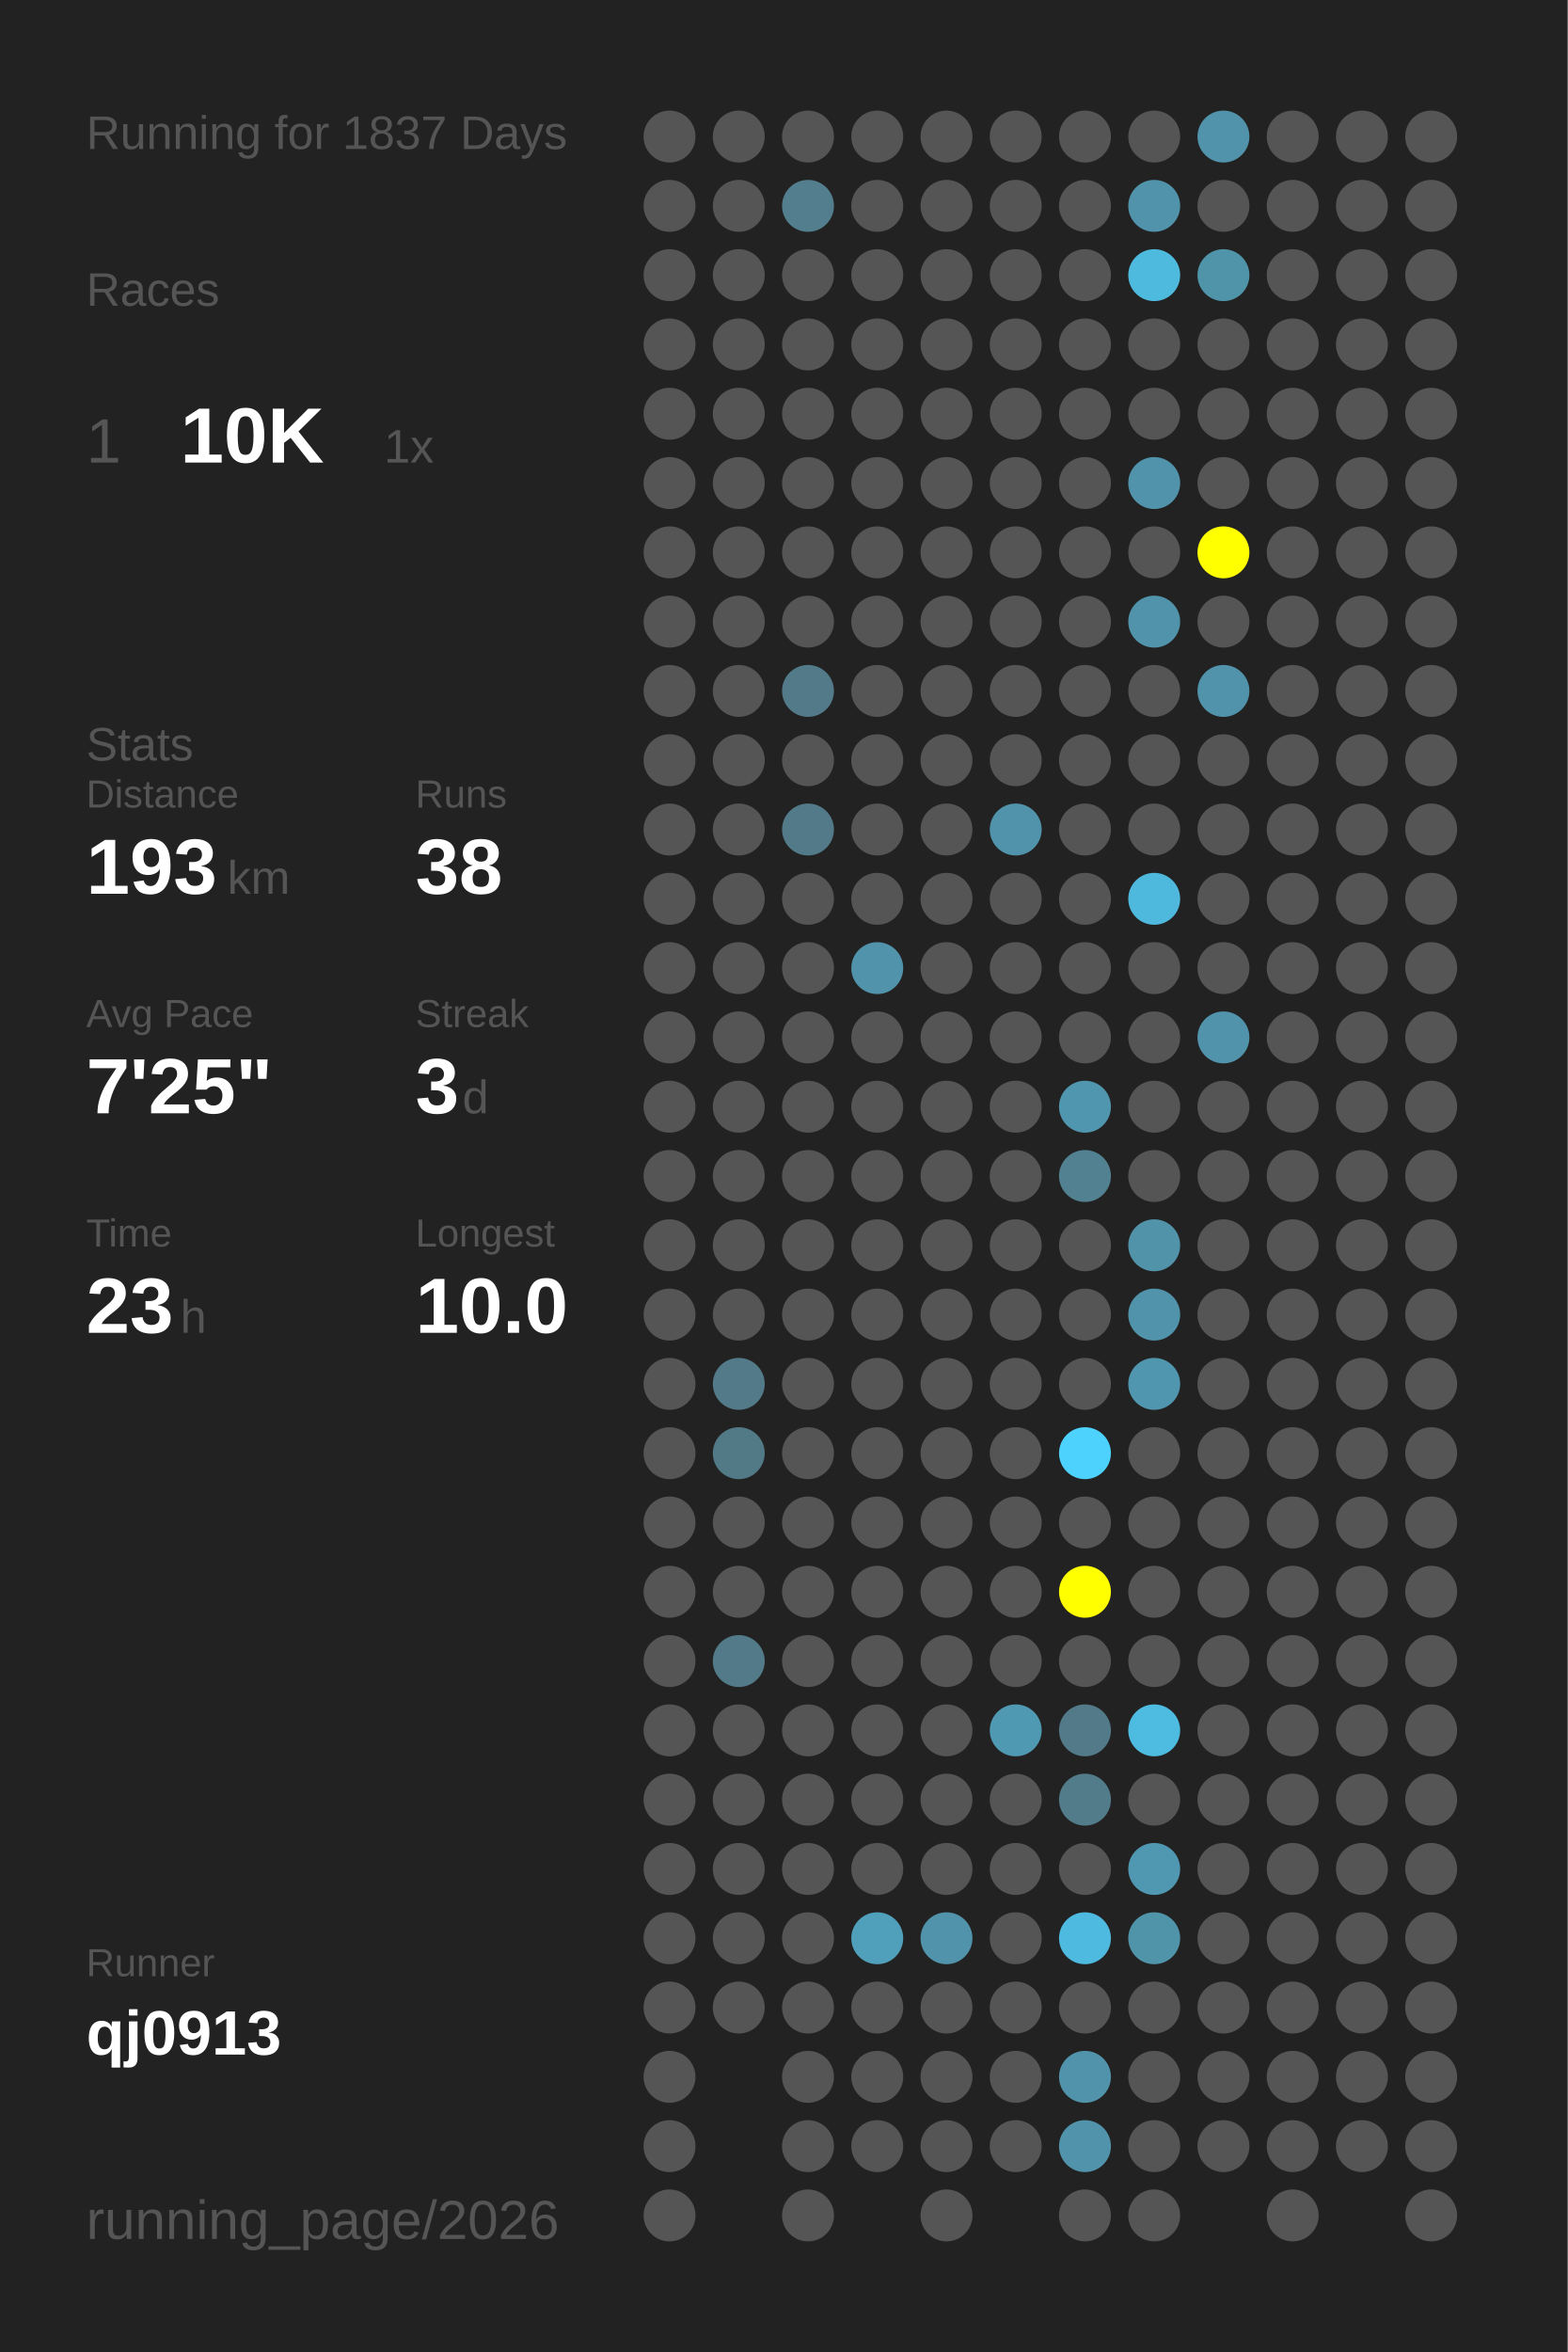
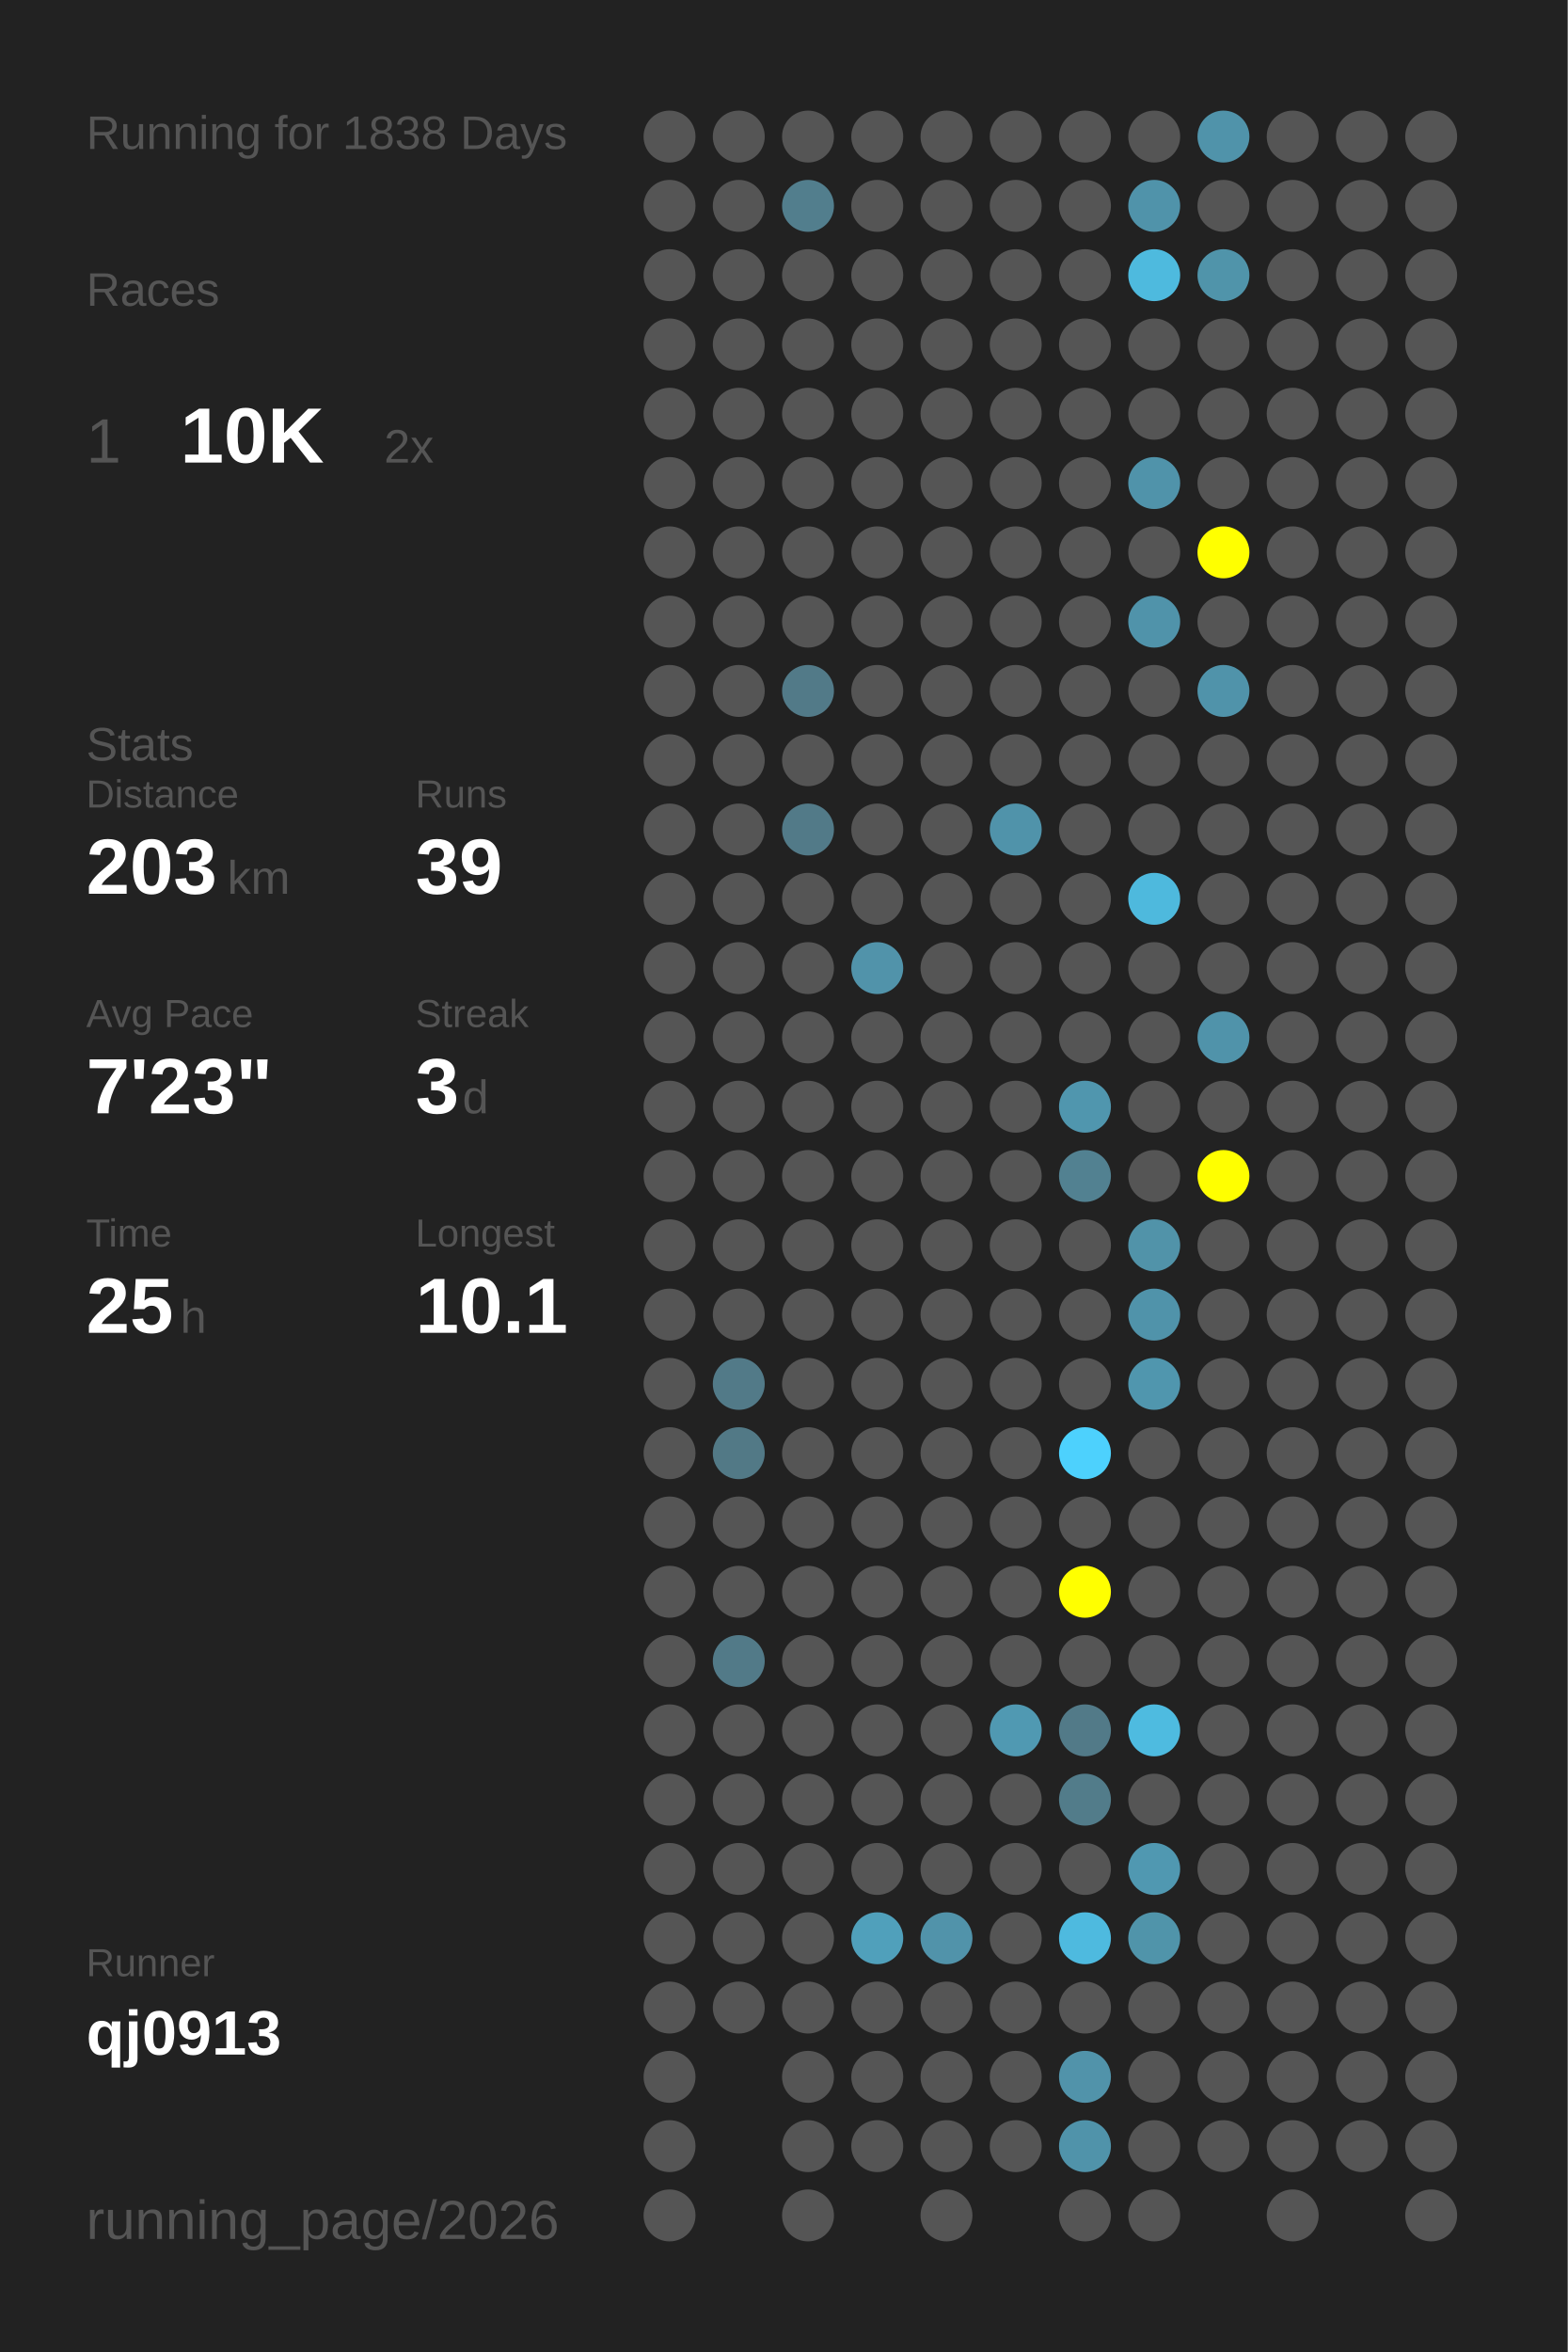
<svg xmlns="http://www.w3.org/2000/svg" baseProfile="full" height="300mm" version="1.1" viewBox="0,0,200,300" width="200mm">
  <defs />
  <rect fill="#222222" height="300" width="200" x="0" y="0" />
-   <text fill="#555555" style="font-size:6px; font-family:Arial;" x="11" y="19">Running for 1837 Days</text>
+   <text fill="#555555" style="font-size:6px; font-family:Arial;" x="11" y="19">Running for 1838 Days</text>
  <text fill="#555555" style="font-size:6px; font-family:Arial;" x="11" y="39">Races</text>
  <text fill="#555555" style="font-size:8px; font-family:Arial;" x="11" y="59">1</text>
  <text fill="#FFFFFF" style="font-size:10px; font-family:Arial; font-weight:bold;" x="23" y="59">10K</text>
-   <text fill="#555555" style="font-size:6px; font-family:Arial;" x="49" y="59">1x</text>
+   <text fill="#555555" style="font-size:6px; font-family:Arial;" x="49" y="59">2x</text>
  <text fill="#555555" style="font-size:6px; font-family:Arial;" x="11" y="97">Stats</text>
  <text fill="#555555" style="font-size:5px; font-family:Arial;" x="11" y="103">Distance</text>
-   <text fill="#FFFFFF" style="font-size:10px; font-family:Arial; font-weight:bold;" x="11" y="114">193</text>
+   <text fill="#FFFFFF" style="font-size:10px; font-family:Arial; font-weight:bold;" x="11" y="114">203</text>
  <text fill="#555555" style="font-size:6px; font-family:Arial;" x="29" y="114">km</text>
  <text fill="#555555" style="font-size:5px; font-family:Arial;" x="53" y="103">Runs</text>
-   <text fill="#FFFFFF" style="font-size:10px; font-family:Arial; font-weight:bold;" x="53" y="114">38</text>
+   <text fill="#FFFFFF" style="font-size:10px; font-family:Arial; font-weight:bold;" x="53" y="114">39</text>
  <text fill="#555555" style="font-size:5px; font-family:Arial;" x="11" y="131">Avg Pace</text>
-   <text fill="#FFFFFF" style="font-size:10px; font-family:Arial; font-weight:bold;" x="11" y="142">7'25"</text>
+   <text fill="#FFFFFF" style="font-size:10px; font-family:Arial; font-weight:bold;" x="11" y="142">7'23"</text>
  <text fill="#555555" style="font-size:5px; font-family:Arial;" x="53" y="131">Streak</text>
  <text fill="#FFFFFF" style="font-size:10px; font-family:Arial; font-weight:bold;" x="53" y="142">3</text>
  <text fill="#555555" style="font-size:6px; font-family:Arial;" x="59" y="142">d</text>
  <text fill="#555555" style="font-size:5px; font-family:Arial;" x="11" y="159">Time</text>
-   <text fill="#FFFFFF" style="font-size:10px; font-family:Arial; font-weight:bold;" x="11" y="170">23</text>
+   <text fill="#FFFFFF" style="font-size:10px; font-family:Arial; font-weight:bold;" x="11" y="170">25</text>
  <text fill="#555555" style="font-size:6px; font-family:Arial;" x="23" y="170">h</text>
  <text fill="#555555" style="font-size:5px; font-family:Arial;" x="53" y="159">Longest</text>
-   <text fill="#FFFFFF" style="font-size:10px; font-family:Arial; font-weight:bold;" x="53" y="170">10.0</text>
+   <text fill="#FFFFFF" style="font-size:10px; font-family:Arial; font-weight:bold;" x="53" y="170">10.1</text>
  <text fill="#555555" style="font-size:5px; font-family:Arial;" x="11" y="252.065">Runner</text>
  <text fill="#FFFFFF" style="font-size:8px; font-family:Arial; font-weight:bold;" x="11" y="262.065">qj0913</text>
  <text fill="#555555" style="font-size:7px; font-family:Arial;" x="11" y="285.581">running_page/2026</text>
  <circle cx="85.417" cy="17.419" fill="#555555" r="3.312" />
  <circle cx="85.417" cy="26.258" fill="#555555" r="3.312" />
  <circle cx="85.417" cy="35.097" fill="#555555" r="3.312" />
  <circle cx="85.417" cy="43.935" fill="#555555" r="3.312" />
  <circle cx="85.417" cy="52.774" fill="#555555" r="3.312" />
  <circle cx="85.417" cy="61.613" fill="#555555" r="3.312" />
  <circle cx="85.417" cy="70.452" fill="#555555" r="3.312" />
  <circle cx="85.417" cy="79.29" fill="#555555" r="3.312" />
  <circle cx="85.417" cy="88.129" fill="#555555" r="3.312" />
  <circle cx="85.417" cy="96.968" fill="#555555" r="3.312" />
  <circle cx="85.417" cy="105.806" fill="#555555" r="3.312" />
  <circle cx="85.417" cy="114.645" fill="#555555" r="3.312" />
  <circle cx="85.417" cy="123.484" fill="#555555" r="3.312" />
  <circle cx="85.417" cy="132.323" fill="#555555" r="3.312" />
  <circle cx="85.417" cy="141.161" fill="#555555" r="3.312" />
  <circle cx="85.417" cy="150" fill="#555555" r="3.312" />
  <circle cx="85.417" cy="158.839" fill="#555555" r="3.312" />
  <circle cx="85.417" cy="167.677" fill="#555555" r="3.312" />
  <circle cx="85.417" cy="176.516" fill="#555555" r="3.312" />
  <circle cx="85.417" cy="185.355" fill="#555555" r="3.312" />
  <circle cx="85.417" cy="194.194" fill="#555555" r="3.312" />
  <circle cx="85.417" cy="203.032" fill="#555555" r="3.312" />
  <circle cx="85.417" cy="211.871" fill="#555555" r="3.312" />
  <circle cx="85.417" cy="220.71" fill="#555555" r="3.312" />
  <circle cx="85.417" cy="229.548" fill="#555555" r="3.312" />
  <circle cx="85.417" cy="238.387" fill="#555555" r="3.312" />
  <circle cx="85.417" cy="247.226" fill="#555555" r="3.312" />
  <circle cx="85.417" cy="256.065" fill="#555555" r="3.312" />
  <circle cx="85.417" cy="264.903" fill="#555555" r="3.312" />
  <circle cx="85.417" cy="273.742" fill="#555555" r="3.312" />
  <circle cx="85.417" cy="282.581" fill="#555555" r="3.312" />
  <circle cx="94.25" cy="17.419" fill="#555555" r="3.312" />
  <circle cx="94.25" cy="26.258" fill="#555555" r="3.312" />
  <circle cx="94.25" cy="35.097" fill="#555555" r="3.312" />
  <circle cx="94.25" cy="43.935" fill="#555555" r="3.312" />
  <circle cx="94.25" cy="52.774" fill="#555555" r="3.312" />
  <circle cx="94.25" cy="61.613" fill="#555555" r="3.312" />
  <circle cx="94.25" cy="70.452" fill="#555555" r="3.312" />
  <circle cx="94.25" cy="79.29" fill="#555555" r="3.312" />
  <circle cx="94.25" cy="88.129" fill="#555555" r="3.312" />
  <circle cx="94.25" cy="96.968" fill="#555555" r="3.312" />
  <circle cx="94.25" cy="105.806" fill="#555555" r="3.312" />
  <circle cx="94.25" cy="114.645" fill="#555555" r="3.312" />
  <circle cx="94.25" cy="123.484" fill="#555555" r="3.312" />
  <circle cx="94.25" cy="132.323" fill="#555555" r="3.312" />
  <circle cx="94.25" cy="141.161" fill="#555555" r="3.312" />
  <circle cx="94.25" cy="150" fill="#555555" r="3.312" />
  <circle cx="94.25" cy="158.839" fill="#555555" r="3.312" />
  <circle cx="94.25" cy="167.677" fill="#555555" r="3.312" />
  <circle cx="94.25" cy="176.516" fill="#527a88" r="3.312" />
  <circle cx="94.25" cy="185.355" fill="#527986" r="3.312" />
  <circle cx="94.25" cy="194.194" fill="#555555" r="3.312" />
  <circle cx="94.25" cy="203.032" fill="#555555" r="3.312" />
  <circle cx="94.25" cy="211.871" fill="#527a88" r="3.312" />
  <circle cx="94.25" cy="220.71" fill="#555555" r="3.312" />
  <circle cx="94.25" cy="229.548" fill="#555555" r="3.312" />
  <circle cx="94.25" cy="238.387" fill="#555555" r="3.312" />
  <circle cx="94.25" cy="247.226" fill="#555555" r="3.312" />
  <circle cx="94.25" cy="256.065" fill="#555555" r="3.312" />
  <circle cx="103.083" cy="17.419" fill="#555555" r="3.312" />
  <circle cx="103.083" cy="26.258" fill="#527e8d" r="3.312" />
  <circle cx="103.083" cy="35.097" fill="#555555" r="3.312" />
  <circle cx="103.083" cy="43.935" fill="#555555" r="3.312" />
  <circle cx="103.083" cy="52.774" fill="#555555" r="3.312" />
  <circle cx="103.083" cy="61.613" fill="#555555" r="3.312" />
  <circle cx="103.083" cy="70.452" fill="#555555" r="3.312" />
  <circle cx="103.083" cy="79.29" fill="#555555" r="3.312" />
  <circle cx="103.083" cy="88.129" fill="#527a88" r="3.312" />
  <circle cx="103.083" cy="96.968" fill="#555555" r="3.312" />
  <circle cx="103.083" cy="105.806" fill="#527a88" r="3.312" />
  <circle cx="103.083" cy="114.645" fill="#555555" r="3.312" />
  <circle cx="103.083" cy="123.484" fill="#555555" r="3.312" />
  <circle cx="103.083" cy="132.323" fill="#555555" r="3.312" />
  <circle cx="103.083" cy="141.161" fill="#555555" r="3.312" />
  <circle cx="103.083" cy="150" fill="#555555" r="3.312" />
  <circle cx="103.083" cy="158.839" fill="#555555" r="3.312" />
  <circle cx="103.083" cy="167.677" fill="#555555" r="3.312" />
  <circle cx="103.083" cy="176.516" fill="#555555" r="3.312" />
  <circle cx="103.083" cy="185.355" fill="#555555" r="3.312" />
  <circle cx="103.083" cy="194.194" fill="#555555" r="3.312" />
  <circle cx="103.083" cy="203.032" fill="#555555" r="3.312" />
  <circle cx="103.083" cy="211.871" fill="#555555" r="3.312" />
  <circle cx="103.083" cy="220.71" fill="#555555" r="3.312" />
  <circle cx="103.083" cy="229.548" fill="#555555" r="3.312" />
  <circle cx="103.083" cy="238.387" fill="#555555" r="3.312" />
  <circle cx="103.083" cy="247.226" fill="#555555" r="3.312" />
  <circle cx="103.083" cy="256.065" fill="#555555" r="3.312" />
  <circle cx="103.083" cy="264.903" fill="#555555" r="3.312" />
  <circle cx="103.083" cy="273.742" fill="#555555" r="3.312" />
  <circle cx="103.083" cy="282.581" fill="#555555" r="3.312" />
  <circle cx="111.917" cy="17.419" fill="#555555" r="3.312" />
  <circle cx="111.917" cy="26.258" fill="#555555" r="3.312" />
  <circle cx="111.917" cy="35.097" fill="#555555" r="3.312" />
  <circle cx="111.917" cy="43.935" fill="#555555" r="3.312" />
  <circle cx="111.917" cy="52.774" fill="#555555" r="3.312" />
  <circle cx="111.917" cy="61.613" fill="#555555" r="3.312" />
  <circle cx="111.917" cy="70.452" fill="#555555" r="3.312" />
  <circle cx="111.917" cy="79.29" fill="#555555" r="3.312" />
  <circle cx="111.917" cy="88.129" fill="#555555" r="3.312" />
  <circle cx="111.917" cy="96.968" fill="#555555" r="3.312" />
  <circle cx="111.917" cy="105.806" fill="#555555" r="3.312" />
  <circle cx="111.917" cy="114.645" fill="#555555" r="3.312" />
  <circle cx="111.917" cy="123.484" fill="#5193aa" r="3.312" />
  <circle cx="111.917" cy="132.323" fill="#555555" r="3.312" />
  <circle cx="111.917" cy="141.161" fill="#555555" r="3.312" />
  <circle cx="111.917" cy="150" fill="#555555" r="3.312" />
  <circle cx="111.917" cy="158.839" fill="#555555" r="3.312" />
  <circle cx="111.917" cy="167.677" fill="#555555" r="3.312" />
  <circle cx="111.917" cy="176.516" fill="#555555" r="3.312" />
  <circle cx="111.917" cy="185.355" fill="#555555" r="3.312" />
  <circle cx="111.917" cy="194.194" fill="#555555" r="3.312" />
  <circle cx="111.917" cy="203.032" fill="#555555" r="3.312" />
  <circle cx="111.917" cy="211.871" fill="#555555" r="3.312" />
  <circle cx="111.917" cy="220.71" fill="#555555" r="3.312" />
  <circle cx="111.917" cy="229.548" fill="#555555" r="3.312" />
  <circle cx="111.917" cy="238.387" fill="#555555" r="3.312" />
  <circle cx="111.917" cy="247.226" fill="#50a0bb" r="3.312" />
  <circle cx="111.917" cy="256.065" fill="#555555" r="3.312" />
  <circle cx="111.917" cy="264.903" fill="#555555" r="3.312" />
  <circle cx="111.917" cy="273.742" fill="#555555" r="3.312" />
  <circle cx="120.75" cy="17.419" fill="#555555" r="3.312" />
  <circle cx="120.75" cy="26.258" fill="#555555" r="3.312" />
  <circle cx="120.75" cy="35.097" fill="#555555" r="3.312" />
  <circle cx="120.75" cy="43.935" fill="#555555" r="3.312" />
  <circle cx="120.75" cy="52.774" fill="#555555" r="3.312" />
  <circle cx="120.75" cy="61.613" fill="#555555" r="3.312" />
  <circle cx="120.75" cy="70.452" fill="#555555" r="3.312" />
  <circle cx="120.75" cy="79.29" fill="#555555" r="3.312" />
  <circle cx="120.75" cy="88.129" fill="#555555" r="3.312" />
  <circle cx="120.75" cy="96.968" fill="#555555" r="3.312" />
  <circle cx="120.75" cy="105.806" fill="#555555" r="3.312" />
  <circle cx="120.75" cy="114.645" fill="#555555" r="3.312" />
  <circle cx="120.75" cy="123.484" fill="#555555" r="3.312" />
  <circle cx="120.75" cy="132.323" fill="#555555" r="3.312" />
  <circle cx="120.75" cy="141.161" fill="#555555" r="3.312" />
  <circle cx="120.75" cy="150" fill="#555555" r="3.312" />
  <circle cx="120.75" cy="158.839" fill="#555555" r="3.312" />
  <circle cx="120.75" cy="167.677" fill="#555555" r="3.312" />
  <circle cx="120.75" cy="176.516" fill="#555555" r="3.312" />
  <circle cx="120.75" cy="185.355" fill="#555555" r="3.312" />
  <circle cx="120.75" cy="194.194" fill="#555555" r="3.312" />
  <circle cx="120.75" cy="203.032" fill="#555555" r="3.312" />
  <circle cx="120.75" cy="211.871" fill="#555555" r="3.312" />
  <circle cx="120.75" cy="220.71" fill="#555555" r="3.312" />
  <circle cx="120.75" cy="229.548" fill="#555555" r="3.312" />
  <circle cx="120.75" cy="238.387" fill="#555555" r="3.312" />
  <circle cx="120.75" cy="247.226" fill="#5193aa" r="3.312" />
  <circle cx="120.75" cy="256.065" fill="#555555" r="3.312" />
  <circle cx="120.75" cy="264.903" fill="#555555" r="3.312" />
  <circle cx="120.75" cy="273.742" fill="#555555" r="3.312" />
  <circle cx="120.75" cy="282.581" fill="#555555" r="3.312" />
  <circle cx="129.583" cy="17.419" fill="#555555" r="3.312" />
  <circle cx="129.583" cy="26.258" fill="#555555" r="3.312" />
  <circle cx="129.583" cy="35.097" fill="#555555" r="3.312" />
  <circle cx="129.583" cy="43.935" fill="#555555" r="3.312" />
  <circle cx="129.583" cy="52.774" fill="#555555" r="3.312" />
  <circle cx="129.583" cy="61.613" fill="#555555" r="3.312" />
  <circle cx="129.583" cy="70.452" fill="#555555" r="3.312" />
  <circle cx="129.583" cy="79.29" fill="#555555" r="3.312" />
  <circle cx="129.583" cy="88.129" fill="#555555" r="3.312" />
  <circle cx="129.583" cy="96.968" fill="#555555" r="3.312" />
  <circle cx="129.583" cy="105.806" fill="#5093aa" r="3.312" />
  <circle cx="129.583" cy="114.645" fill="#555555" r="3.312" />
  <circle cx="129.583" cy="123.484" fill="#555555" r="3.312" />
  <circle cx="129.583" cy="132.323" fill="#555555" r="3.312" />
  <circle cx="129.583" cy="141.161" fill="#555555" r="3.312" />
  <circle cx="129.583" cy="150" fill="#555555" r="3.312" />
  <circle cx="129.583" cy="158.839" fill="#555555" r="3.312" />
  <circle cx="129.583" cy="167.677" fill="#555555" r="3.312" />
  <circle cx="129.583" cy="176.516" fill="#555555" r="3.312" />
  <circle cx="129.583" cy="185.355" fill="#555555" r="3.312" />
  <circle cx="129.583" cy="194.194" fill="#555555" r="3.312" />
  <circle cx="129.583" cy="203.032" fill="#555555" r="3.312" />
  <circle cx="129.583" cy="211.871" fill="#555555" r="3.312" />
  <circle cx="129.583" cy="220.71" fill="#5099b2" r="3.312" />
  <circle cx="129.583" cy="229.548" fill="#555555" r="3.312" />
  <circle cx="129.583" cy="238.387" fill="#555555" r="3.312" />
  <circle cx="129.583" cy="247.226" fill="#555555" r="3.312" />
  <circle cx="129.583" cy="256.065" fill="#555555" r="3.312" />
  <circle cx="129.583" cy="264.903" fill="#555555" r="3.312" />
  <circle cx="129.583" cy="273.742" fill="#555555" r="3.312" />
  <circle cx="138.417" cy="17.419" fill="#555555" r="3.312" />
  <circle cx="138.417" cy="26.258" fill="#555555" r="3.312" />
  <circle cx="138.417" cy="35.097" fill="#555555" r="3.312" />
  <circle cx="138.417" cy="43.935" fill="#555555" r="3.312" />
  <circle cx="138.417" cy="52.774" fill="#555555" r="3.312" />
  <circle cx="138.417" cy="61.613" fill="#555555" r="3.312" />
  <circle cx="138.417" cy="70.452" fill="#555555" r="3.312" />
  <circle cx="138.417" cy="79.29" fill="#555555" r="3.312" />
  <circle cx="138.417" cy="88.129" fill="#555555" r="3.312" />
  <circle cx="138.417" cy="96.968" fill="#555555" r="3.312" />
  <circle cx="138.417" cy="105.806" fill="#555555" r="3.312" />
  <circle cx="138.417" cy="114.645" fill="#555555" r="3.312" />
  <circle cx="138.417" cy="123.484" fill="#555555" r="3.312" />
  <circle cx="138.417" cy="132.323" fill="#555555" r="3.312" />
  <circle cx="138.417" cy="141.161" fill="#5096ae" r="3.312" />
  <circle cx="138.417" cy="150" fill="#528191" r="3.312" />
  <circle cx="138.417" cy="158.839" fill="#555555" r="3.312" />
  <circle cx="138.417" cy="167.677" fill="#555555" r="3.312" />
  <circle cx="138.417" cy="176.516" fill="#555555" r="3.312" />
  <circle cx="138.417" cy="185.355" fill="#4dd1fd" r="3.312" />
  <circle cx="138.417" cy="194.194" fill="#555555" r="3.312" />
  <circle cx="138.417" cy="203.032" fill="#FFFF00" r="3.312" />
  <circle cx="138.417" cy="211.871" fill="#555555" r="3.312" />
  <circle cx="138.417" cy="220.71" fill="#527a88" r="3.312" />
  <circle cx="138.417" cy="229.548" fill="#527c8a" r="3.312" />
  <circle cx="138.417" cy="238.387" fill="#555555" r="3.312" />
  <circle cx="138.417" cy="247.226" fill="#4ebadf" r="3.312" />
  <circle cx="138.417" cy="256.065" fill="#555555" r="3.312" />
  <circle cx="138.417" cy="264.903" fill="#5193aa" r="3.312" />
  <circle cx="138.417" cy="273.742" fill="#5093aa" r="3.312" />
  <circle cx="138.417" cy="282.581" fill="#555555" r="3.312" />
  <circle cx="147.25" cy="17.419" fill="#555555" r="3.312" />
  <circle cx="147.25" cy="26.258" fill="#5093aa" r="3.312" />
  <circle cx="147.25" cy="35.097" fill="#4ebade" r="3.312" />
  <circle cx="147.25" cy="43.935" fill="#555555" r="3.312" />
  <circle cx="147.25" cy="52.774" fill="#555555" r="3.312" />
  <circle cx="147.25" cy="61.613" fill="#5093aa" r="3.312" />
  <circle cx="147.25" cy="70.452" fill="#555555" r="3.312" />
  <circle cx="147.25" cy="79.29" fill="#5093aa" r="3.312" />
  <circle cx="147.25" cy="88.129" fill="#555555" r="3.312" />
  <circle cx="147.25" cy="96.968" fill="#555555" r="3.312" />
  <circle cx="147.25" cy="105.806" fill="#555555" r="3.312" />
  <circle cx="147.25" cy="114.645" fill="#4eb9dd" r="3.312" />
  <circle cx="147.25" cy="123.484" fill="#555555" r="3.312" />
  <circle cx="147.25" cy="132.323" fill="#555555" r="3.312" />
  <circle cx="147.25" cy="141.161" fill="#555555" r="3.312" />
  <circle cx="147.25" cy="150" fill="#555555" r="3.312" />
  <circle cx="147.25" cy="158.839" fill="#5193a9" r="3.312" />
  <circle cx="147.25" cy="167.677" fill="#5093aa" r="3.312" />
  <circle cx="147.25" cy="176.516" fill="#5096ae" r="3.312" />
  <circle cx="147.25" cy="185.355" fill="#555555" r="3.312" />
  <circle cx="147.25" cy="194.194" fill="#555555" r="3.312" />
  <circle cx="147.25" cy="203.032" fill="#555555" r="3.312" />
  <circle cx="147.25" cy="211.871" fill="#555555" r="3.312" />
  <circle cx="147.25" cy="220.71" fill="#4ebbe0" r="3.312" />
  <circle cx="147.25" cy="229.548" fill="#555555" r="3.312" />
  <circle cx="147.25" cy="238.387" fill="#5098b1" r="3.312" />
  <circle cx="147.25" cy="247.226" fill="#5094aa" r="3.312" />
  <circle cx="147.25" cy="256.065" fill="#555555" r="3.312" />
  <circle cx="147.25" cy="264.903" fill="#555555" r="3.312" />
  <circle cx="147.25" cy="273.742" fill="#555555" r="3.312" />
  <circle cx="147.25" cy="282.581" fill="#555555" r="3.312" />
  <circle cx="156.083" cy="17.419" fill="#5093aa" r="3.312" />
  <circle cx="156.083" cy="26.258" fill="#555555" r="3.312" />
  <circle cx="156.083" cy="35.097" fill="#5094aa" r="3.312" />
  <circle cx="156.083" cy="43.935" fill="#555555" r="3.312" />
  <circle cx="156.083" cy="52.774" fill="#555555" r="3.312" />
  <circle cx="156.083" cy="61.613" fill="#555555" r="3.312" />
  <circle cx="156.083" cy="70.452" fill="#FFFF00" r="3.312" />
  <circle cx="156.083" cy="79.29" fill="#555555" r="3.312" />
  <circle cx="156.083" cy="88.129" fill="#5093aa" r="3.312" />
  <circle cx="156.083" cy="96.968" fill="#555555" r="3.312" />
  <circle cx="156.083" cy="105.806" fill="#555555" r="3.312" />
  <circle cx="156.083" cy="114.645" fill="#555555" r="3.312" />
  <circle cx="156.083" cy="123.484" fill="#555555" r="3.312" />
  <circle cx="156.083" cy="132.323" fill="#5093aa" r="3.312" />
  <circle cx="156.083" cy="141.161" fill="#555555" r="3.312" />
-   <circle cx="156.083" cy="150" fill="#555555" r="3.312" />
+   <circle cx="156.083" cy="150" fill="#FFFF00" r="3.312" />
  <circle cx="156.083" cy="158.839" fill="#555555" r="3.312" />
  <circle cx="156.083" cy="167.677" fill="#555555" r="3.312" />
  <circle cx="156.083" cy="176.516" fill="#555555" r="3.312" />
  <circle cx="156.083" cy="185.355" fill="#555555" r="3.312" />
  <circle cx="156.083" cy="194.194" fill="#555555" r="3.312" />
  <circle cx="156.083" cy="203.032" fill="#555555" r="3.312" />
  <circle cx="156.083" cy="211.871" fill="#555555" r="3.312" />
  <circle cx="156.083" cy="220.71" fill="#555555" r="3.312" />
  <circle cx="156.083" cy="229.548" fill="#555555" r="3.312" />
  <circle cx="156.083" cy="238.387" fill="#555555" r="3.312" />
  <circle cx="156.083" cy="247.226" fill="#555555" r="3.312" />
  <circle cx="156.083" cy="256.065" fill="#555555" r="3.312" />
  <circle cx="156.083" cy="264.903" fill="#555555" r="3.312" />
  <circle cx="156.083" cy="273.742" fill="#555555" r="3.312" />
  <circle cx="164.917" cy="17.419" fill="#555555" r="3.312" />
  <circle cx="164.917" cy="26.258" fill="#555555" r="3.312" />
  <circle cx="164.917" cy="35.097" fill="#555555" r="3.312" />
  <circle cx="164.917" cy="43.935" fill="#555555" r="3.312" />
  <circle cx="164.917" cy="52.774" fill="#555555" r="3.312" />
  <circle cx="164.917" cy="61.613" fill="#555555" r="3.312" />
  <circle cx="164.917" cy="70.452" fill="#555555" r="3.312" />
  <circle cx="164.917" cy="79.29" fill="#555555" r="3.312" />
  <circle cx="164.917" cy="88.129" fill="#555555" r="3.312" />
  <circle cx="164.917" cy="96.968" fill="#555555" r="3.312" />
  <circle cx="164.917" cy="105.806" fill="#555555" r="3.312" />
  <circle cx="164.917" cy="114.645" fill="#555555" r="3.312" />
  <circle cx="164.917" cy="123.484" fill="#555555" r="3.312" />
  <circle cx="164.917" cy="132.323" fill="#555555" r="3.312" />
  <circle cx="164.917" cy="141.161" fill="#555555" r="3.312" />
  <circle cx="164.917" cy="150" fill="#555555" r="3.312" />
  <circle cx="164.917" cy="158.839" fill="#555555" r="3.312" />
  <circle cx="164.917" cy="167.677" fill="#555555" r="3.312" />
  <circle cx="164.917" cy="176.516" fill="#555555" r="3.312" />
  <circle cx="164.917" cy="185.355" fill="#555555" r="3.312" />
  <circle cx="164.917" cy="194.194" fill="#555555" r="3.312" />
  <circle cx="164.917" cy="203.032" fill="#555555" r="3.312" />
  <circle cx="164.917" cy="211.871" fill="#555555" r="3.312" />
  <circle cx="164.917" cy="220.71" fill="#555555" r="3.312" />
  <circle cx="164.917" cy="229.548" fill="#555555" r="3.312" />
  <circle cx="164.917" cy="238.387" fill="#555555" r="3.312" />
  <circle cx="164.917" cy="247.226" fill="#555555" r="3.312" />
  <circle cx="164.917" cy="256.065" fill="#555555" r="3.312" />
  <circle cx="164.917" cy="264.903" fill="#555555" r="3.312" />
  <circle cx="164.917" cy="273.742" fill="#555555" r="3.312" />
  <circle cx="164.917" cy="282.581" fill="#555555" r="3.312" />
  <circle cx="173.75" cy="17.419" fill="#555555" r="3.312" />
  <circle cx="173.75" cy="26.258" fill="#555555" r="3.312" />
  <circle cx="173.75" cy="35.097" fill="#555555" r="3.312" />
  <circle cx="173.75" cy="43.935" fill="#555555" r="3.312" />
  <circle cx="173.75" cy="52.774" fill="#555555" r="3.312" />
  <circle cx="173.75" cy="61.613" fill="#555555" r="3.312" />
  <circle cx="173.75" cy="70.452" fill="#555555" r="3.312" />
  <circle cx="173.75" cy="79.29" fill="#555555" r="3.312" />
  <circle cx="173.75" cy="88.129" fill="#555555" r="3.312" />
  <circle cx="173.75" cy="96.968" fill="#555555" r="3.312" />
  <circle cx="173.75" cy="105.806" fill="#555555" r="3.312" />
  <circle cx="173.75" cy="114.645" fill="#555555" r="3.312" />
  <circle cx="173.75" cy="123.484" fill="#555555" r="3.312" />
  <circle cx="173.75" cy="132.323" fill="#555555" r="3.312" />
  <circle cx="173.75" cy="141.161" fill="#555555" r="3.312" />
  <circle cx="173.75" cy="150" fill="#555555" r="3.312" />
  <circle cx="173.75" cy="158.839" fill="#555555" r="3.312" />
  <circle cx="173.75" cy="167.677" fill="#555555" r="3.312" />
  <circle cx="173.75" cy="176.516" fill="#555555" r="3.312" />
  <circle cx="173.75" cy="185.355" fill="#555555" r="3.312" />
  <circle cx="173.75" cy="194.194" fill="#555555" r="3.312" />
  <circle cx="173.75" cy="203.032" fill="#555555" r="3.312" />
  <circle cx="173.75" cy="211.871" fill="#555555" r="3.312" />
  <circle cx="173.75" cy="220.71" fill="#555555" r="3.312" />
  <circle cx="173.75" cy="229.548" fill="#555555" r="3.312" />
  <circle cx="173.75" cy="238.387" fill="#555555" r="3.312" />
  <circle cx="173.75" cy="247.226" fill="#555555" r="3.312" />
  <circle cx="173.75" cy="256.065" fill="#555555" r="3.312" />
  <circle cx="173.75" cy="264.903" fill="#555555" r="3.312" />
  <circle cx="173.75" cy="273.742" fill="#555555" r="3.312" />
  <circle cx="182.583" cy="17.419" fill="#555555" r="3.312" />
  <circle cx="182.583" cy="26.258" fill="#555555" r="3.312" />
  <circle cx="182.583" cy="35.097" fill="#555555" r="3.312" />
  <circle cx="182.583" cy="43.935" fill="#555555" r="3.312" />
  <circle cx="182.583" cy="52.774" fill="#555555" r="3.312" />
  <circle cx="182.583" cy="61.613" fill="#555555" r="3.312" />
  <circle cx="182.583" cy="70.452" fill="#555555" r="3.312" />
  <circle cx="182.583" cy="79.29" fill="#555555" r="3.312" />
  <circle cx="182.583" cy="88.129" fill="#555555" r="3.312" />
  <circle cx="182.583" cy="96.968" fill="#555555" r="3.312" />
  <circle cx="182.583" cy="105.806" fill="#555555" r="3.312" />
  <circle cx="182.583" cy="114.645" fill="#555555" r="3.312" />
  <circle cx="182.583" cy="123.484" fill="#555555" r="3.312" />
  <circle cx="182.583" cy="132.323" fill="#555555" r="3.312" />
  <circle cx="182.583" cy="141.161" fill="#555555" r="3.312" />
  <circle cx="182.583" cy="150" fill="#555555" r="3.312" />
  <circle cx="182.583" cy="158.839" fill="#555555" r="3.312" />
  <circle cx="182.583" cy="167.677" fill="#555555" r="3.312" />
  <circle cx="182.583" cy="176.516" fill="#555555" r="3.312" />
  <circle cx="182.583" cy="185.355" fill="#555555" r="3.312" />
  <circle cx="182.583" cy="194.194" fill="#555555" r="3.312" />
  <circle cx="182.583" cy="203.032" fill="#555555" r="3.312" />
  <circle cx="182.583" cy="211.871" fill="#555555" r="3.312" />
  <circle cx="182.583" cy="220.71" fill="#555555" r="3.312" />
  <circle cx="182.583" cy="229.548" fill="#555555" r="3.312" />
  <circle cx="182.583" cy="238.387" fill="#555555" r="3.312" />
  <circle cx="182.583" cy="247.226" fill="#555555" r="3.312" />
  <circle cx="182.583" cy="256.065" fill="#555555" r="3.312" />
  <circle cx="182.583" cy="264.903" fill="#555555" r="3.312" />
  <circle cx="182.583" cy="273.742" fill="#555555" r="3.312" />
  <circle cx="182.583" cy="282.581" fill="#555555" r="3.312" />
</svg>
